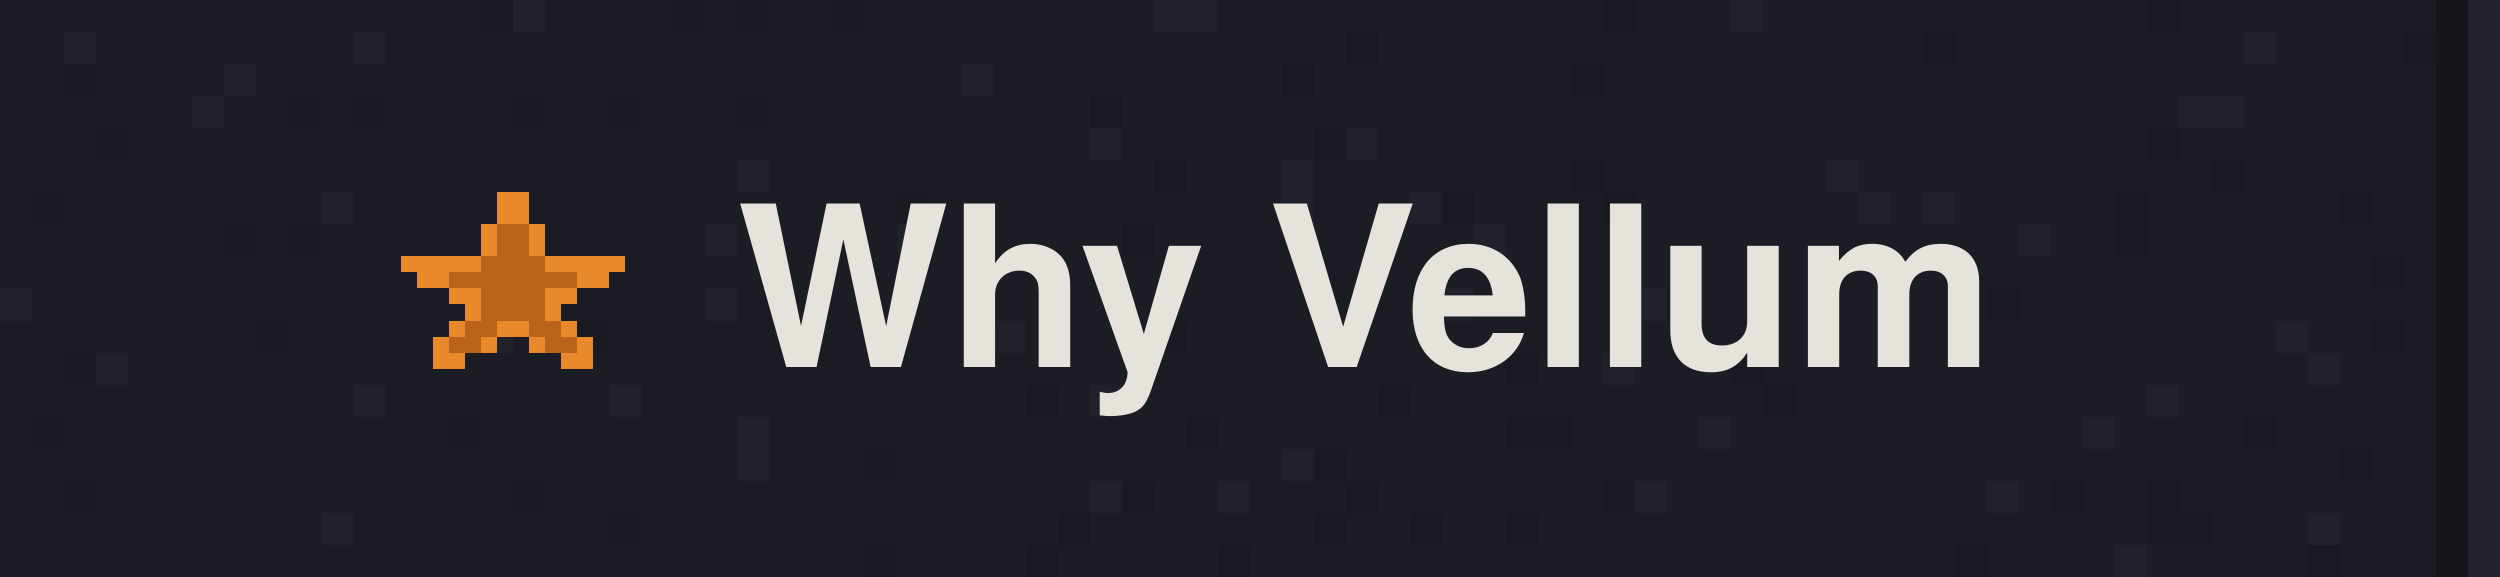
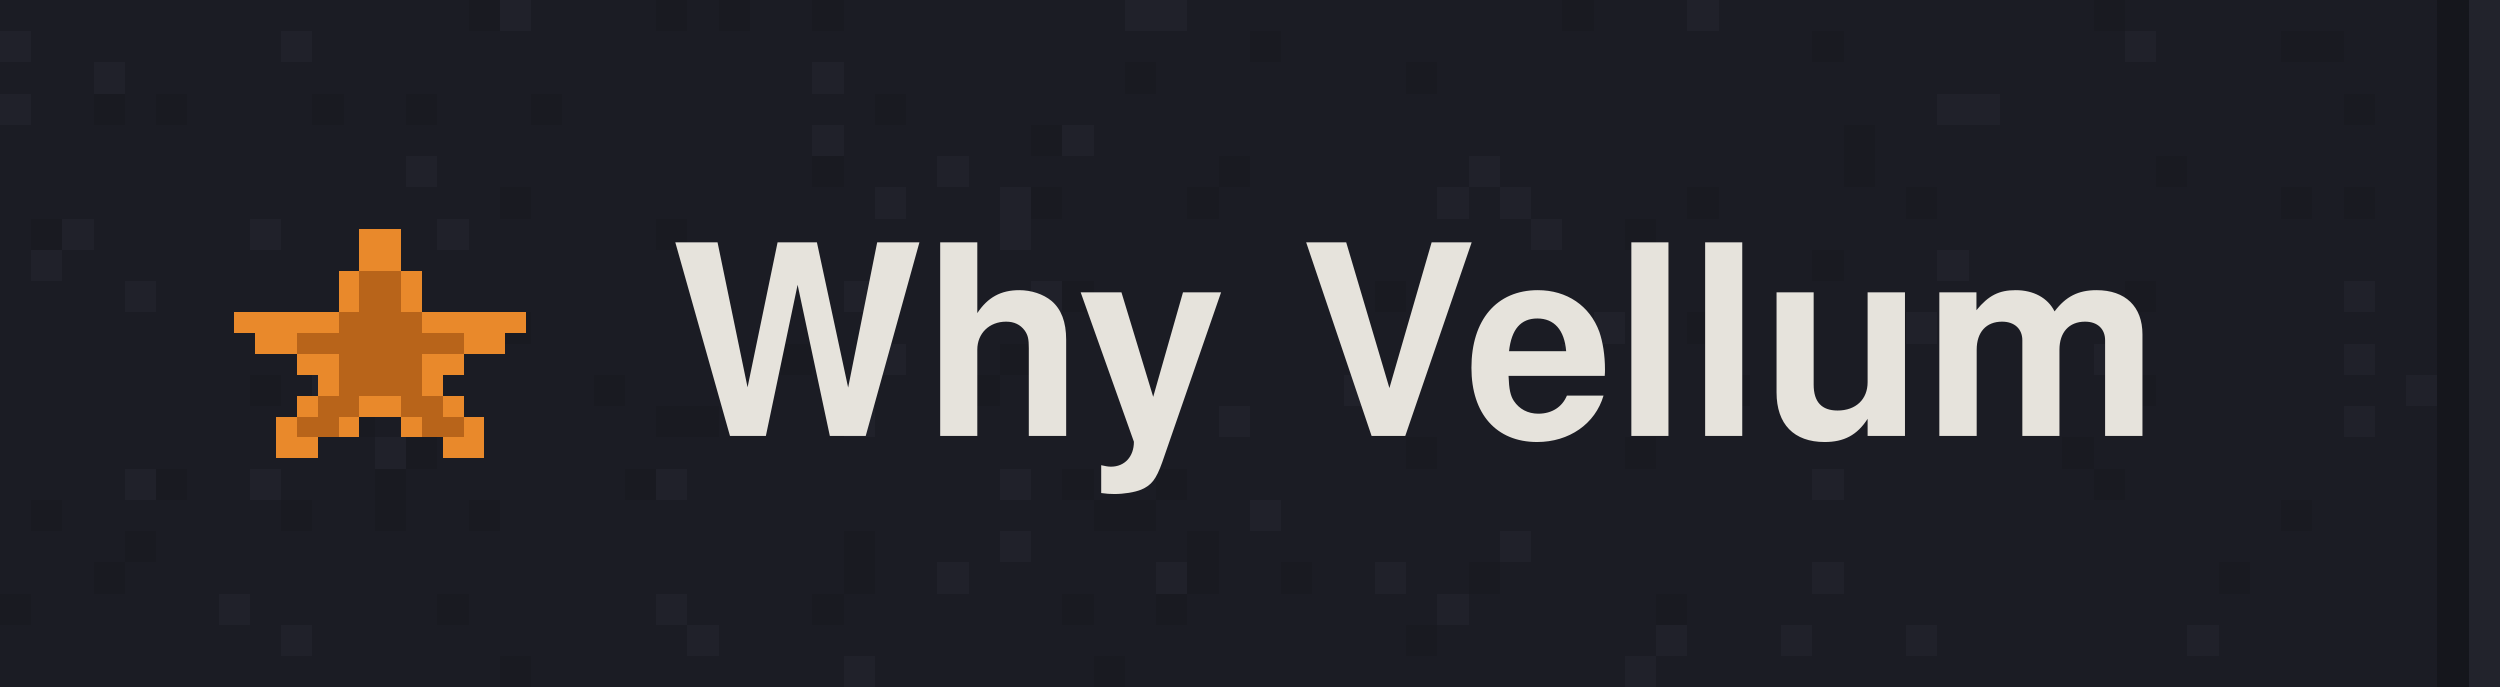
- <svg xmlns="http://www.w3.org/2000/svg" width="156" height="36" viewBox="0 0 156 36" shape-rendering="crispEdges">
-   <rect width="156" height="36" fill="#1B1C24" />
+ <svg xmlns="http://www.w3.org/2000/svg" width="160" height="44" viewBox="0 0 160 44" shape-rendering="crispEdges">
+   <rect width="160" height="44" fill="#1B1C24" />
  <rect x="30" y="0" width="2" height="2" fill="#191A21" />
  <rect x="32" y="0" width="2" height="2" fill="#20212A" />
  <rect x="42" y="0" width="2" height="2" fill="#191A21" />
  <rect x="46" y="0" width="2" height="2" fill="#191A21" />
  <rect x="52" y="0" width="2" height="2" fill="#191A21" />
  <rect x="72" y="0" width="2" height="2" fill="#20212A" />
  <rect x="74" y="0" width="2" height="2" fill="#20212A" />
  <rect x="100" y="0" width="2" height="2" fill="#191A21" />
  <rect x="108" y="0" width="2" height="2" fill="#20212A" />
  <rect x="134" y="0" width="2" height="2" fill="#191A21" />
-   <rect x="4" y="2" width="2" height="2" fill="#20212A" />
-   <rect x="22" y="2" width="2" height="2" fill="#20212A" />
-   <rect x="84" y="2" width="2" height="2" fill="#191A21" />
-   <rect x="120" y="2" width="2" height="2" fill="#191A21" />
-   <rect x="140" y="2" width="2" height="2" fill="#20212A" />
-   <rect x="150" y="2" width="2" height="2" fill="#191A21" />
-   <rect x="152" y="2" width="2" height="2" fill="#191A21" />
-   <rect x="4" y="4" width="2" height="2" fill="#191A21" />
-   <rect x="14" y="4" width="2" height="2" fill="#20212A" />
-   <rect x="60" y="4" width="2" height="2" fill="#20212A" />
-   <rect x="80" y="4" width="2" height="2" fill="#191A21" />
-   <rect x="98" y="4" width="2" height="2" fill="#191A21" />
-   <rect x="12" y="6" width="2" height="2" fill="#20212A" />
-   <rect x="18" y="6" width="2" height="2" fill="#191A21" />
-   <rect x="22" y="6" width="2" height="2" fill="#191A21" />
-   <rect x="32" y="6" width="2" height="2" fill="#191A21" />
-   <rect x="38" y="6" width="2" height="2" fill="#191A21" />
-   <rect x="46" y="6" width="2" height="2" fill="#191A21" />
-   <rect x="68" y="6" width="2" height="2" fill="#191A21" />
-   <rect x="136" y="6" width="2" height="2" fill="#20212A" />
-   <rect x="138" y="6" width="2" height="2" fill="#20212A" />
-   <rect x="6" y="8" width="2" height="2" fill="#191A21" />
+   <rect x="0" y="2" width="2" height="2" fill="#20212A" />
+   <rect x="18" y="2" width="2" height="2" fill="#20212A" />
+   <rect x="80" y="2" width="2" height="2" fill="#191A21" />
+   <rect x="116" y="2" width="2" height="2" fill="#191A21" />
+   <rect x="136" y="2" width="2" height="2" fill="#20212A" />
+   <rect x="146" y="2" width="2" height="2" fill="#191A21" />
+   <rect x="148" y="2" width="2" height="2" fill="#191A21" />
+   <rect x="156" y="2" width="2" height="2" fill="#191A21" />
+   <rect x="6" y="4" width="2" height="2" fill="#20212A" />
+   <rect x="52" y="4" width="2" height="2" fill="#20212A" />
+   <rect x="72" y="4" width="2" height="2" fill="#191A21" />
+   <rect x="90" y="4" width="2" height="2" fill="#191A21" />
+   <rect x="0" y="6" width="2" height="2" fill="#20212A" />
+   <rect x="6" y="6" width="2" height="2" fill="#191A21" />
+   <rect x="10" y="6" width="2" height="2" fill="#191A21" />
+   <rect x="20" y="6" width="2" height="2" fill="#191A21" />
+   <rect x="26" y="6" width="2" height="2" fill="#191A21" />
+   <rect x="34" y="6" width="2" height="2" fill="#191A21" />
+   <rect x="56" y="6" width="2" height="2" fill="#191A21" />
+   <rect x="124" y="6" width="2" height="2" fill="#20212A" />
+   <rect x="126" y="6" width="2" height="2" fill="#20212A" />
+   <rect x="150" y="6" width="2" height="2" fill="#191A21" />
+   <rect x="52" y="8" width="2" height="2" fill="#20212A" />
+   <rect x="66" y="8" width="2" height="2" fill="#191A21" />
  <rect x="68" y="8" width="2" height="2" fill="#20212A" />
-   <rect x="82" y="8" width="2" height="2" fill="#191A21" />
-   <rect x="84" y="8" width="2" height="2" fill="#20212A" />
-   <rect x="134" y="8" width="2" height="2" fill="#191A21" />
-   <rect x="46" y="10" width="2" height="2" fill="#20212A" />
-   <rect x="72" y="10" width="2" height="2" fill="#191A21" />
-   <rect x="80" y="10" width="2" height="2" fill="#20212A" />
-   <rect x="98" y="10" width="2" height="2" fill="#191A21" />
-   <rect x="114" y="10" width="2" height="2" fill="#20212A" />
+   <rect x="118" y="8" width="2" height="2" fill="#191A21" />
+   <rect x="26" y="10" width="2" height="2" fill="#20212A" />
+   <rect x="52" y="10" width="2" height="2" fill="#191A21" />
+   <rect x="60" y="10" width="2" height="2" fill="#20212A" />
+   <rect x="78" y="10" width="2" height="2" fill="#191A21" />
+   <rect x="94" y="10" width="2" height="2" fill="#20212A" />
+   <rect x="118" y="10" width="2" height="2" fill="#191A21" />
  <rect x="138" y="10" width="2" height="2" fill="#191A21" />
-   <rect x="2" y="12" width="2" height="2" fill="#191A21" />
-   <rect x="20" y="12" width="2" height="2" fill="#20212A" />
-   <rect x="56" y="12" width="2" height="2" fill="#191A21" />
-   <rect x="80" y="12" width="2" height="2" fill="#20212A" />
-   <rect x="88" y="12" width="2" height="2" fill="#20212A" />
-   <rect x="90" y="12" width="2" height="2" fill="#191A21" />
-   <rect x="100" y="12" width="2" height="2" fill="#191A21" />
-   <rect x="116" y="12" width="2" height="2" fill="#20212A" />
-   <rect x="120" y="12" width="2" height="2" fill="#20212A" />
-   <rect x="132" y="12" width="2" height="2" fill="#191A21" />
+   <rect x="156" y="10" width="2" height="2" fill="#20212A" />
+   <rect x="32" y="12" width="2" height="2" fill="#191A21" />
+   <rect x="56" y="12" width="2" height="2" fill="#20212A" />
+   <rect x="64" y="12" width="2" height="2" fill="#20212A" />
+   <rect x="66" y="12" width="2" height="2" fill="#191A21" />
+   <rect x="76" y="12" width="2" height="2" fill="#191A21" />
+   <rect x="92" y="12" width="2" height="2" fill="#20212A" />
+   <rect x="96" y="12" width="2" height="2" fill="#20212A" />
+   <rect x="108" y="12" width="2" height="2" fill="#191A21" />
+   <rect x="122" y="12" width="2" height="2" fill="#191A21" />
  <rect x="146" y="12" width="2" height="2" fill="#191A21" />
-   <rect x="14" y="14" width="2" height="2" fill="#191A21" />
-   <rect x="18" y="14" width="2" height="2" fill="#191A21" />
-   <rect x="30" y="14" width="2" height="2" fill="#191A21" />
-   <rect x="32" y="14" width="2" height="2" fill="#20212A" />
-   <rect x="44" y="14" width="2" height="2" fill="#20212A" />
-   <rect x="56" y="14" width="2" height="2" fill="#20212A" />
-   <rect x="70" y="14" width="2" height="2" fill="#191A21" />
-   <rect x="92" y="14" width="2" height="2" fill="#20212A" />
-   <rect x="126" y="14" width="2" height="2" fill="#20212A" />
-   <rect x="132" y="14" width="2" height="2" fill="#191A21" />
-   <rect x="34" y="16" width="2" height="2" fill="#20212A" />
-   <rect x="148" y="16" width="2" height="2" fill="#191A21" />
-   <rect x="0" y="18" width="2" height="2" fill="#20212A" />
-   <rect x="44" y="18" width="2" height="2" fill="#20212A" />
-   <rect x="90" y="18" width="2" height="2" fill="#20212A" />
-   <rect x="102" y="18" width="2" height="2" fill="#20212A" />
-   <rect x="104" y="18" width="2" height="2" fill="#191A21" />
-   <rect x="124" y="18" width="2" height="2" fill="#191A21" />
-   <rect x="16" y="20" width="2" height="2" fill="#191A21" />
-   <rect x="30" y="20" width="2" height="2" fill="#20212A" />
-   <rect x="36" y="20" width="2" height="2" fill="#191A21" />
-   <rect x="62" y="20" width="2" height="2" fill="#20212A" />
-   <rect x="72" y="20" width="2" height="2" fill="#191A21" />
-   <rect x="142" y="20" width="2" height="2" fill="#20212A" />
-   <rect x="148" y="20" width="2" height="2" fill="#191A21" />
-   <rect x="4" y="22" width="2" height="2" fill="#191A21" />
-   <rect x="6" y="22" width="2" height="2" fill="#20212A" />
-   <rect x="94" y="22" width="2" height="2" fill="#191A21" />
+   <rect x="150" y="12" width="2" height="2" fill="#191A21" />
+   <rect x="2" y="14" width="2" height="2" fill="#191A21" />
+   <rect x="4" y="14" width="2" height="2" fill="#20212A" />
+   <rect x="16" y="14" width="2" height="2" fill="#20212A" />
+   <rect x="28" y="14" width="2" height="2" fill="#20212A" />
+   <rect x="42" y="14" width="2" height="2" fill="#191A21" />
+   <rect x="64" y="14" width="2" height="2" fill="#20212A" />
+   <rect x="98" y="14" width="2" height="2" fill="#20212A" />
+   <rect x="104" y="14" width="2" height="2" fill="#191A21" />
+   <rect x="2" y="16" width="2" height="2" fill="#20212A" />
+   <rect x="116" y="16" width="2" height="2" fill="#191A21" />
+   <rect x="124" y="16" width="2" height="2" fill="#20212A" />
+   <rect x="8" y="18" width="2" height="2" fill="#20212A" />
+   <rect x="54" y="18" width="2" height="2" fill="#20212A" />
+   <rect x="66" y="18" width="2" height="2" fill="#20212A" />
+   <rect x="68" y="18" width="2" height="2" fill="#191A21" />
+   <rect x="88" y="18" width="2" height="2" fill="#191A21" />
+   <rect x="136" y="18" width="2" height="2" fill="#191A21" />
+   <rect x="150" y="18" width="2" height="2" fill="#20212A" />
+   <rect x="156" y="18" width="2" height="2" fill="#191A21" />
+   <rect x="22" y="20" width="2" height="2" fill="#20212A" />
+   <rect x="32" y="20" width="2" height="2" fill="#191A21" />
+   <rect x="102" y="20" width="2" height="2" fill="#20212A" />
+   <rect x="108" y="20" width="2" height="2" fill="#191A21" />
+   <rect x="120" y="20" width="2" height="2" fill="#191A21" />
+   <rect x="122" y="20" width="2" height="2" fill="#20212A" />
+   <rect x="50" y="22" width="2" height="2" fill="#191A21" />
+   <rect x="56" y="22" width="2" height="2" fill="#20212A" />
+   <rect x="64" y="22" width="2" height="2" fill="#191A21" />
  <rect x="100" y="22" width="2" height="2" fill="#20212A" />
-   <rect x="108" y="22" width="2" height="2" fill="#191A21" />
-   <rect x="144" y="22" width="2" height="2" fill="#20212A" />
-   <rect x="22" y="24" width="2" height="2" fill="#20212A" />
-   <rect x="38" y="24" width="2" height="2" fill="#20212A" />
-   <rect x="64" y="24" width="2" height="2" fill="#191A21" />
-   <rect x="68" y="24" width="2" height="2" fill="#20212A" />
-   <rect x="86" y="24" width="2" height="2" fill="#191A21" />
+   <rect x="134" y="22" width="2" height="2" fill="#20212A" />
+   <rect x="150" y="22" width="2" height="2" fill="#20212A" />
+   <rect x="16" y="24" width="2" height="2" fill="#191A21" />
+   <rect x="20" y="24" width="2" height="2" fill="#20212A" />
+   <rect x="38" y="24" width="2" height="2" fill="#191A21" />
+   <rect x="62" y="24" width="2" height="2" fill="#191A21" />
+   <rect x="86" y="24" width="2" height="2" fill="#20212A" />
  <rect x="110" y="24" width="2" height="2" fill="#191A21" />
-   <rect x="134" y="24" width="2" height="2" fill="#20212A" />
-   <rect x="2" y="26" width="2" height="2" fill="#191A21" />
-   <rect x="28" y="26" width="2" height="2" fill="#191A21" />
-   <rect x="46" y="26" width="2" height="2" fill="#20212A" />
-   <rect x="74" y="26" width="2" height="2" fill="#191A21" />
-   <rect x="94" y="26" width="2" height="2" fill="#191A21" />
-   <rect x="96" y="26" width="2" height="2" fill="#191A21" />
-   <rect x="106" y="26" width="2" height="2" fill="#20212A" />
-   <rect x="130" y="26" width="2" height="2" fill="#20212A" />
-   <rect x="140" y="26" width="2" height="2" fill="#191A21" />
-   <rect x="46" y="28" width="2" height="2" fill="#20212A" />
-   <rect x="54" y="28" width="2" height="2" fill="#191A21" />
-   <rect x="80" y="28" width="2" height="2" fill="#20212A" />
-   <rect x="82" y="28" width="2" height="2" fill="#191A21" />
-   <rect x="146" y="28" width="2" height="2" fill="#191A21" />
-   <rect x="4" y="30" width="2" height="2" fill="#191A21" />
-   <rect x="32" y="30" width="2" height="2" fill="#191A21" />
-   <rect x="68" y="30" width="2" height="2" fill="#20212A" />
-   <rect x="70" y="30" width="2" height="2" fill="#191A21" />
-   <rect x="76" y="30" width="2" height="2" fill="#20212A" />
-   <rect x="84" y="30" width="2" height="2" fill="#191A21" />
-   <rect x="100" y="30" width="2" height="2" fill="#191A21" />
-   <rect x="102" y="30" width="2" height="2" fill="#20212A" />
-   <rect x="124" y="30" width="2" height="2" fill="#20212A" />
-   <rect x="128" y="30" width="2" height="2" fill="#191A21" />
+   <rect x="136" y="24" width="2" height="2" fill="#191A21" />
+   <rect x="154" y="24" width="2" height="2" fill="#20212A" />
+   <rect x="22" y="26" width="2" height="2" fill="#191A21" />
+   <rect x="42" y="26" width="2" height="2" fill="#191A21" />
+   <rect x="44" y="26" width="2" height="2" fill="#191A21" />
+   <rect x="54" y="26" width="2" height="2" fill="#20212A" />
+   <rect x="78" y="26" width="2" height="2" fill="#20212A" />
+   <rect x="88" y="26" width="2" height="2" fill="#191A21" />
+   <rect x="150" y="26" width="2" height="2" fill="#20212A" />
+   <rect x="158" y="26" width="2" height="2" fill="#191A21" />
+   <rect x="24" y="28" width="2" height="2" fill="#20212A" />
+   <rect x="26" y="28" width="2" height="2" fill="#191A21" />
+   <rect x="90" y="28" width="2" height="2" fill="#191A21" />
+   <rect x="104" y="28" width="2" height="2" fill="#191A21" />
+   <rect x="132" y="28" width="2" height="2" fill="#191A21" />
+   <rect x="8" y="30" width="2" height="2" fill="#20212A" />
+   <rect x="10" y="30" width="2" height="2" fill="#191A21" />
+   <rect x="16" y="30" width="2" height="2" fill="#20212A" />
+   <rect x="24" y="30" width="2" height="2" fill="#191A21" />
+   <rect x="40" y="30" width="2" height="2" fill="#191A21" />
+   <rect x="42" y="30" width="2" height="2" fill="#20212A" />
+   <rect x="64" y="30" width="2" height="2" fill="#20212A" />
+   <rect x="68" y="30" width="2" height="2" fill="#191A21" />
+   <rect x="74" y="30" width="2" height="2" fill="#191A21" />
+   <rect x="116" y="30" width="2" height="2" fill="#20212A" />
  <rect x="134" y="30" width="2" height="2" fill="#191A21" />
-   <rect x="20" y="32" width="2" height="2" fill="#20212A" />
-   <rect x="38" y="32" width="2" height="2" fill="#191A21" />
-   <rect x="66" y="32" width="2" height="2" fill="#191A21" />
-   <rect x="82" y="32" width="2" height="2" fill="#191A21" />
-   <rect x="88" y="32" width="2" height="2" fill="#191A21" />
-   <rect x="94" y="32" width="2" height="2" fill="#191A21" />
-   <rect x="134" y="32" width="2" height="2" fill="#191A21" />
-   <rect x="136" y="32" width="2" height="2" fill="#191A21" />
-   <rect x="144" y="32" width="2" height="2" fill="#20212A" />
+   <rect x="2" y="32" width="2" height="2" fill="#191A21" />
+   <rect x="18" y="32" width="2" height="2" fill="#191A21" />
+   <rect x="24" y="32" width="2" height="2" fill="#191A21" />
+   <rect x="30" y="32" width="2" height="2" fill="#191A21" />
+   <rect x="70" y="32" width="2" height="2" fill="#191A21" />
+   <rect x="72" y="32" width="2" height="2" fill="#191A21" />
+   <rect x="80" y="32" width="2" height="2" fill="#20212A" />
+   <rect x="146" y="32" width="2" height="2" fill="#191A21" />
+   <rect x="156" y="32" width="2" height="2" fill="#191A21" />
+   <rect x="8" y="34" width="2" height="2" fill="#191A21" />
  <rect x="54" y="34" width="2" height="2" fill="#191A21" />
-   <rect x="64" y="34" width="2" height="2" fill="#191A21" />
+   <rect x="64" y="34" width="2" height="2" fill="#20212A" />
  <rect x="76" y="34" width="2" height="2" fill="#191A21" />
-   <rect x="122" y="34" width="2" height="2" fill="#191A21" />
-   <rect x="132" y="34" width="2" height="2" fill="#20212A" />
-   <rect x="144" y="34" width="2" height="2" fill="#191A21" />
-   <rect x="152" width="2" height="36" fill="#15161C" />
-   <rect x="154" width="2" height="36" fill="#22232C" />
-   <rect x="31" y="12" width="2" height="1" fill="#E9892B" />
-   <rect x="31" y="13" width="2" height="1" fill="#E9892B" />
-   <rect x="30" y="14" width="1" height="1" fill="#E9892B" />
-   <rect x="31" y="14" width="2" height="1" fill="#B8641A" />
-   <rect x="33" y="14" width="1" height="1" fill="#E9892B" />
-   <rect x="30" y="15" width="1" height="1" fill="#E9892B" />
-   <rect x="31" y="15" width="2" height="1" fill="#B8641A" />
-   <rect x="33" y="15" width="1" height="1" fill="#E9892B" />
-   <rect x="25" y="16" width="5" height="1" fill="#E9892B" />
-   <rect x="30" y="16" width="4" height="1" fill="#B8641A" />
-   <rect x="34" y="16" width="5" height="1" fill="#E9892B" />
-   <rect x="26" y="17" width="2" height="1" fill="#E9892B" />
-   <rect x="28" y="17" width="8" height="1" fill="#B8641A" />
-   <rect x="36" y="17" width="2" height="1" fill="#E9892B" />
-   <rect x="28" y="18" width="2" height="1" fill="#E9892B" />
-   <rect x="30" y="18" width="4" height="1" fill="#B8641A" />
-   <rect x="34" y="18" width="2" height="1" fill="#E9892B" />
-   <rect x="29" y="19" width="1" height="1" fill="#E9892B" />
-   <rect x="30" y="19" width="4" height="1" fill="#B8641A" />
-   <rect x="34" y="19" width="1" height="1" fill="#E9892B" />
-   <rect x="28" y="20" width="1" height="1" fill="#E9892B" />
-   <rect x="29" y="20" width="2" height="1" fill="#B8641A" />
-   <rect x="31" y="20" width="2" height="1" fill="#E9892B" />
-   <rect x="33" y="20" width="2" height="1" fill="#B8641A" />
-   <rect x="35" y="20" width="1" height="1" fill="#E9892B" />
-   <rect x="27" y="21" width="1" height="1" fill="#E9892B" />
-   <rect x="28" y="21" width="2" height="1" fill="#B8641A" />
-   <rect x="30" y="21" width="1" height="1" fill="#E9892B" />
-   <rect x="33" y="21" width="1" height="1" fill="#E9892B" />
-   <rect x="34" y="21" width="2" height="1" fill="#B8641A" />
-   <rect x="36" y="21" width="1" height="1" fill="#E9892B" />
-   <rect x="27" y="22" width="2" height="1" fill="#E9892B" />
-   <rect x="35" y="22" width="2" height="1" fill="#E9892B" />
-   <text x="46" y="22.9" font-family="-apple-system, 'Segoe UI', 'Helvetica Neue', Helvetica, Arial, 'PingFang TC', 'Microsoft JhengHei', 'Noto Sans TC', sans-serif" font-size="14" font-weight="600" fill="#E6E3DC">Why Vellum</text>
+   <rect x="96" y="34" width="2" height="2" fill="#20212A" />
+   <rect x="6" y="36" width="2" height="2" fill="#191A21" />
+   <rect x="54" y="36" width="2" height="2" fill="#191A21" />
+   <rect x="60" y="36" width="2" height="2" fill="#20212A" />
+   <rect x="74" y="36" width="2" height="2" fill="#20212A" />
+   <rect x="76" y="36" width="2" height="2" fill="#191A21" />
+   <rect x="82" y="36" width="2" height="2" fill="#191A21" />
+   <rect x="88" y="36" width="2" height="2" fill="#20212A" />
+   <rect x="94" y="36" width="2" height="2" fill="#191A21" />
+   <rect x="116" y="36" width="2" height="2" fill="#20212A" />
+   <rect x="142" y="36" width="2" height="2" fill="#191A21" />
+   <rect x="0" y="38" width="2" height="2" fill="#191A21" />
+   <rect x="14" y="38" width="2" height="2" fill="#20212A" />
+   <rect x="28" y="38" width="2" height="2" fill="#191A21" />
+   <rect x="42" y="38" width="2" height="2" fill="#20212A" />
+   <rect x="52" y="38" width="2" height="2" fill="#191A21" />
+   <rect x="68" y="38" width="2" height="2" fill="#191A21" />
+   <rect x="74" y="38" width="2" height="2" fill="#191A21" />
+   <rect x="92" y="38" width="2" height="2" fill="#20212A" />
+   <rect x="106" y="38" width="2" height="2" fill="#191A21" />
+   <rect x="156" y="38" width="2" height="2" fill="#191A21" />
+   <rect x="18" y="40" width="2" height="2" fill="#20212A" />
+   <rect x="44" y="40" width="2" height="2" fill="#20212A" />
+   <rect x="90" y="40" width="2" height="2" fill="#191A21" />
+   <rect x="106" y="40" width="2" height="2" fill="#20212A" />
+   <rect x="114" y="40" width="2" height="2" fill="#20212A" />
+   <rect x="122" y="40" width="2" height="2" fill="#20212A" />
+   <rect x="140" y="40" width="2" height="2" fill="#20212A" />
+   <rect x="32" y="42" width="2" height="2" fill="#191A21" />
+   <rect x="54" y="42" width="2" height="2" fill="#20212A" />
+   <rect x="70" y="42" width="2" height="2" fill="#191A21" />
+   <rect x="104" y="42" width="2" height="2" fill="#20212A" />
+   <rect x="156" width="2" height="44" fill="#15161C" />
+   <rect x="158" width="2" height="44" fill="#22232C" />
+   <rect x="23" y="14.667" width="2.667" height="1.333" fill="#E9892B" />
+   <rect x="23" y="16" width="2.667" height="1.333" fill="#E9892B" />
+   <rect x="21.667" y="17.333" width="1.333" height="1.333" fill="#E9892B" />
+   <rect x="23" y="17.333" width="2.667" height="1.333" fill="#B8641A" />
+   <rect x="25.667" y="17.333" width="1.333" height="1.333" fill="#E9892B" />
+   <rect x="21.667" y="18.667" width="1.333" height="1.333" fill="#E9892B" />
+   <rect x="23" y="18.667" width="2.667" height="1.333" fill="#B8641A" />
+   <rect x="25.667" y="18.667" width="1.333" height="1.333" fill="#E9892B" />
+   <rect x="15" y="20" width="6.667" height="1.333" fill="#E9892B" />
+   <rect x="21.667" y="20" width="5.333" height="1.333" fill="#B8641A" />
+   <rect x="27" y="20" width="6.667" height="1.333" fill="#E9892B" />
+   <rect x="16.333" y="21.333" width="2.667" height="1.333" fill="#E9892B" />
+   <rect x="19" y="21.333" width="10.667" height="1.333" fill="#B8641A" />
+   <rect x="29.667" y="21.333" width="2.667" height="1.333" fill="#E9892B" />
+   <rect x="19" y="22.667" width="2.667" height="1.333" fill="#E9892B" />
+   <rect x="21.667" y="22.667" width="5.333" height="1.333" fill="#B8641A" />
+   <rect x="27" y="22.667" width="2.667" height="1.333" fill="#E9892B" />
+   <rect x="20.333" y="24" width="1.333" height="1.333" fill="#E9892B" />
+   <rect x="21.667" y="24" width="5.333" height="1.333" fill="#B8641A" />
+   <rect x="27" y="24" width="1.333" height="1.333" fill="#E9892B" />
+   <rect x="19" y="25.333" width="1.333" height="1.333" fill="#E9892B" />
+   <rect x="20.333" y="25.333" width="2.667" height="1.333" fill="#B8641A" />
+   <rect x="23" y="25.333" width="2.667" height="1.333" fill="#E9892B" />
+   <rect x="25.667" y="25.333" width="2.667" height="1.333" fill="#B8641A" />
+   <rect x="28.333" y="25.333" width="1.333" height="1.333" fill="#E9892B" />
+   <rect x="17.667" y="26.667" width="1.333" height="1.333" fill="#E9892B" />
+   <rect x="19" y="26.667" width="2.667" height="1.333" fill="#B8641A" />
+   <rect x="21.667" y="26.667" width="1.333" height="1.333" fill="#E9892B" />
+   <rect x="25.667" y="26.667" width="1.333" height="1.333" fill="#E9892B" />
+   <rect x="27" y="26.667" width="2.667" height="1.333" fill="#B8641A" />
+   <rect x="29.667" y="26.667" width="1.333" height="1.333" fill="#E9892B" />
+   <rect x="17.667" y="28" width="2.667" height="1.333" fill="#E9892B" />
+   <rect x="28.333" y="28" width="2.667" height="1.333" fill="#E9892B" />
+   <text x="43" y="27.9" font-family="-apple-system, 'Segoe UI', 'Helvetica Neue', Helvetica, Arial, 'PingFang TC', 'Microsoft JhengHei', 'Noto Sans TC', sans-serif" font-size="17" font-weight="600" fill="#E6E3DC">Why Vellum</text>
</svg>
